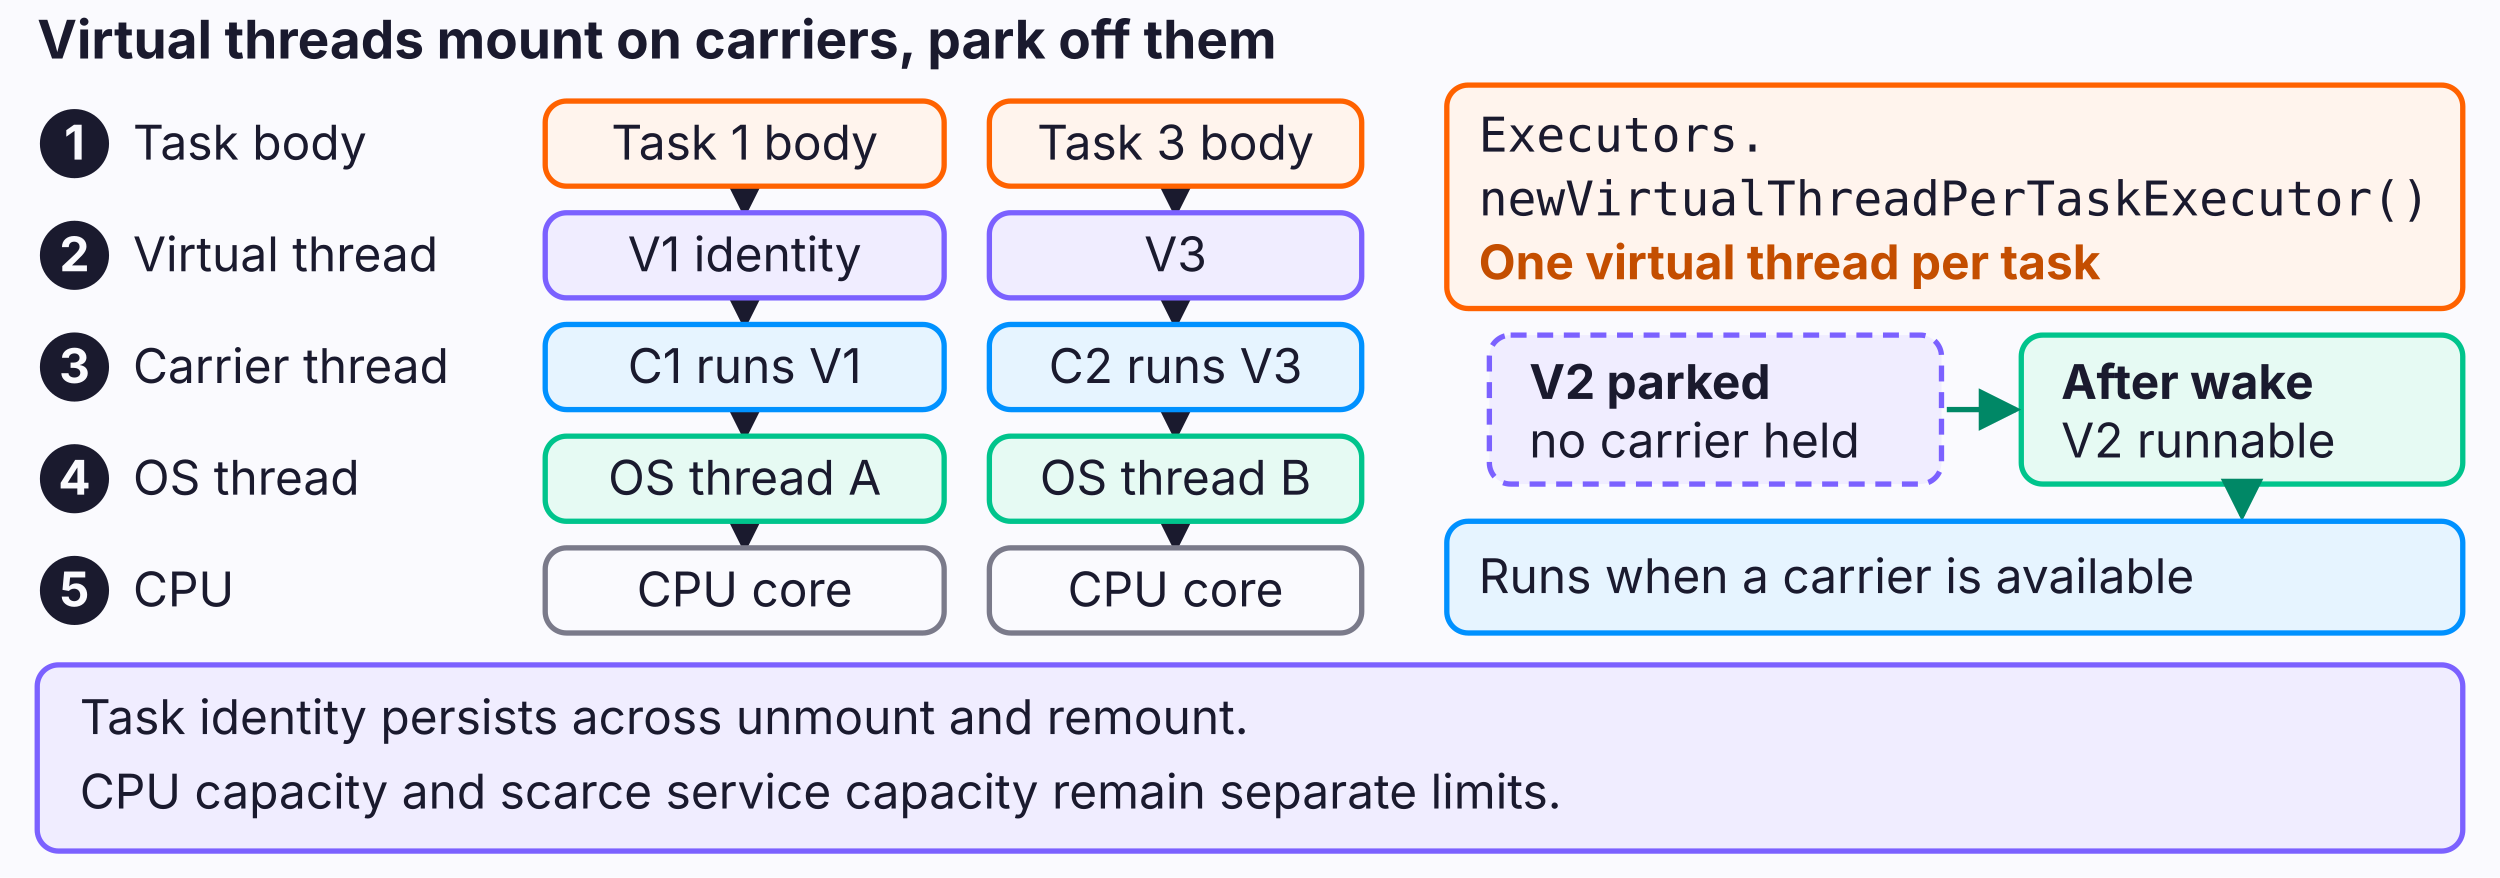
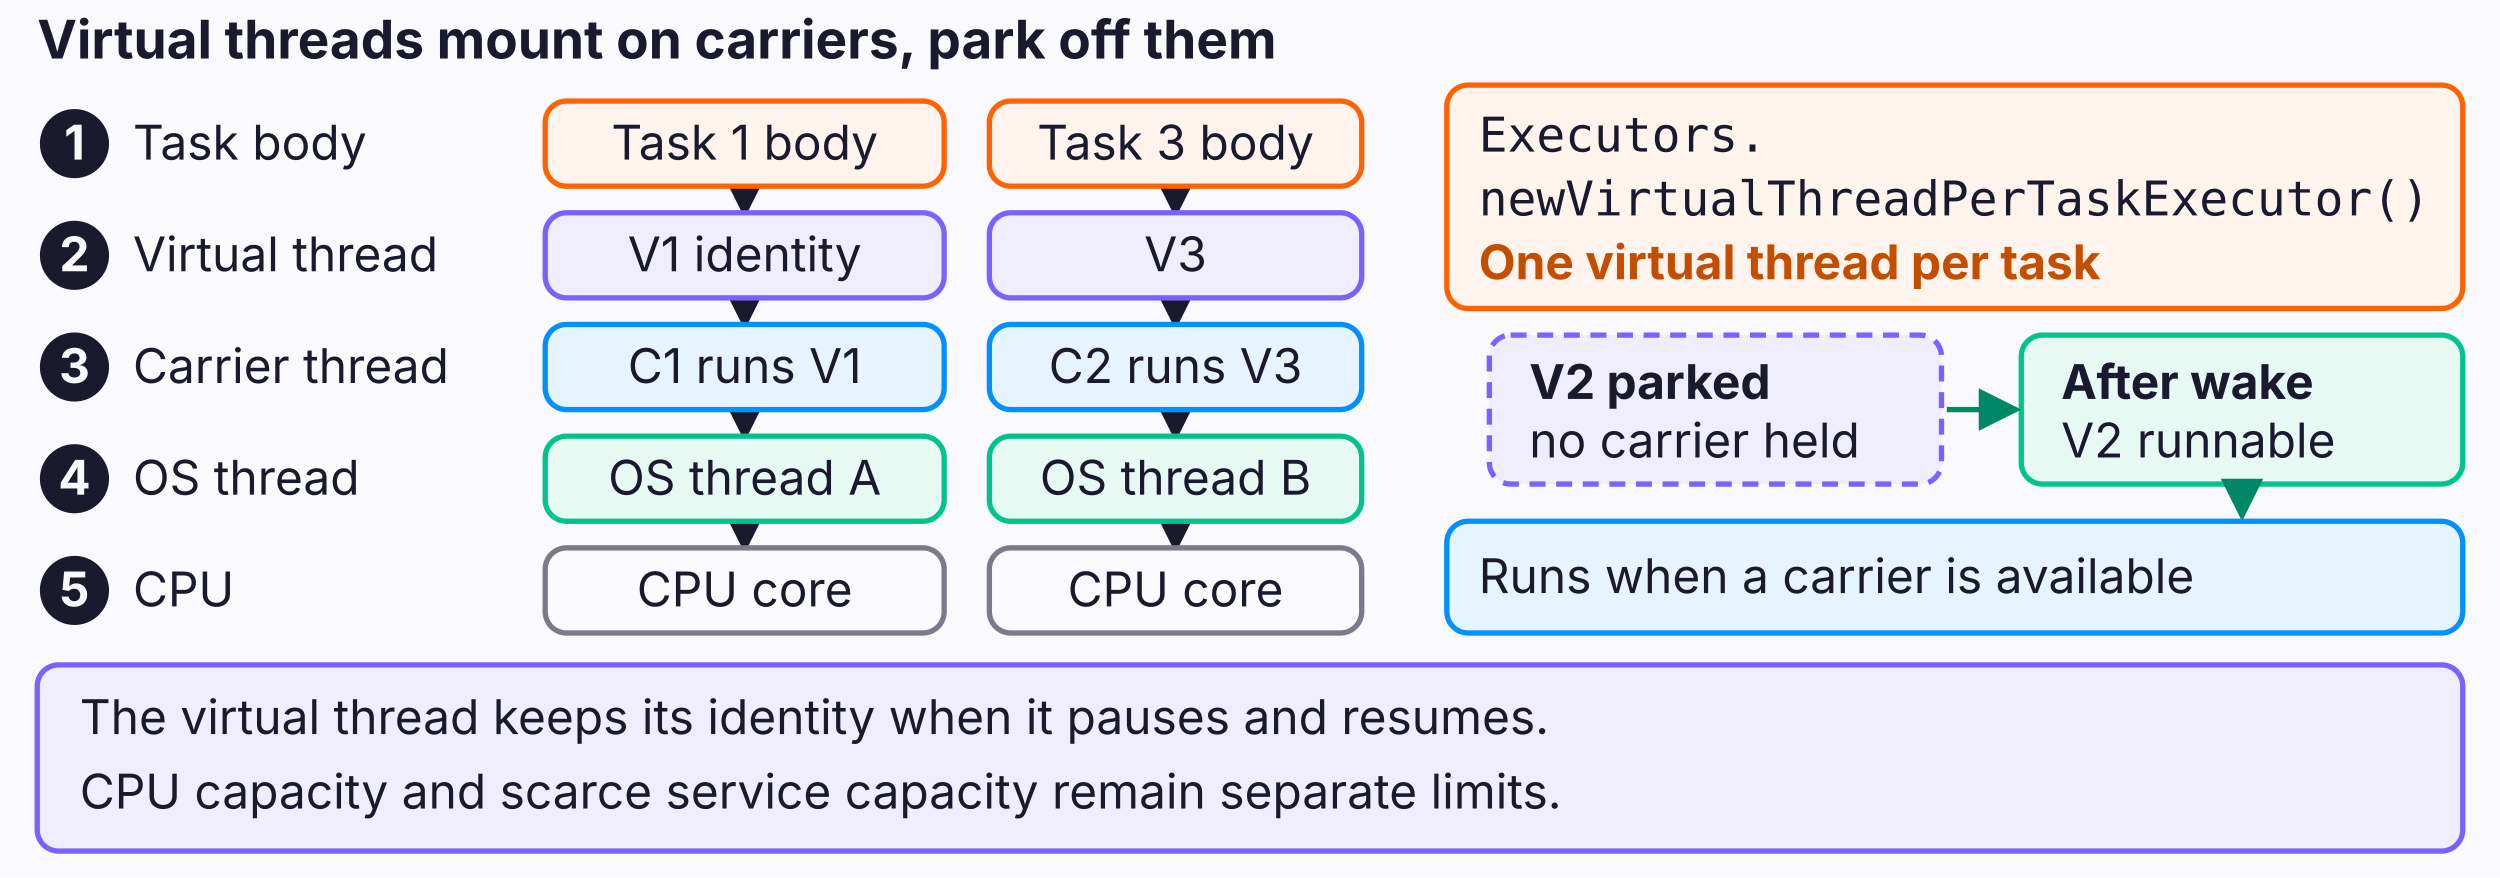
<svg xmlns="http://www.w3.org/2000/svg" viewBox="0 0 940 330" role="img" aria-label="Layered diagram: a task body runs in virtual thread V1 mounted on carrier C1, an OS thread and a CPU core, while parked V2 holds no carrier and the scheduler resumes it on an available carrier, with task identity persisting and CPU and service capacity remaining separate limits." font-family="Inter,sans-serif">
  <defs>
    <marker id="virtual-parts-ar-pjava02" markerWidth="8" markerHeight="8" refX="7" refY="4" orient="auto">
      <path d="M0,0L8,4L0,8Z" fill="#1A1A2E" />
    </marker>
    <marker id="virtual-parts-ag-pjava02" markerWidth="8" markerHeight="8" refX="7" refY="4" orient="auto">
      <path d="M0,0L8,4L0,8Z" fill="#008866" />
    </marker>
  </defs>
  <rect width="940" height="330" fill="#FAFAFE" />
  <text x="14" y="22" font-size="20" font-weight="700" fill="#1A1A2E">Virtual threads mount on carriers, park off them</text>
  <g font-size="18" fill="#1A1A2E">
    <g id="virtual-parts-labels-pjava02">
      <circle cx="28" cy="54" r="13" fill="#1A1A2E" />
      <circle cx="28" cy="96" r="13" fill="#1A1A2E" />
      <circle cx="28" cy="138" r="13" fill="#1A1A2E" />
      <circle cx="28" cy="180" r="13" fill="#1A1A2E" />
      <circle cx="28" cy="222" r="13" fill="#1A1A2E" />
      <g fill="#FAFAFE" font-weight="700" text-anchor="middle">
        <text x="28" y="60">1</text>
        <text x="28" y="102">2</text>
        <text x="28" y="144">3</text>
        <text x="28" y="186">4</text>
        <text x="28" y="228">5</text>
      </g>
      <text x="50" y="60">Task body</text>
      <text x="50" y="102">Virtual thread</text>
      <text x="50" y="144">Carrier thread</text>
      <text x="50" y="186">OS thread</text>
      <text x="50" y="228">CPU</text>
    </g>
    <g stroke="#1A1A2E" stroke-width="2" marker-end="url(#virtual-parts-ar-pjava02)">
      <path d="M280,70V80" />
      <path d="M280,112V122" />
      <path d="M280,154V164" />
      <path d="M280,196V206" />
      <path d="M442,70V80" />
      <path d="M442,112V122" />
      <path d="M442,154V164" />
      <path d="M442,196V206" />
    </g>
    <g stroke-width="2">
      <rect x="205" y="38" width="150" height="32" rx="8" fill="#FFF4ED" stroke="#FF6200" />
      <rect x="372" y="38" width="140" height="32" rx="8" fill="#FFF4ED" stroke="#FF6200" />
      <rect x="205" y="80" width="150" height="32" rx="8" fill="#F0EDFF" stroke="#7B61FF" />
      <rect x="372" y="80" width="140" height="32" rx="8" fill="#F0EDFF" stroke="#7B61FF" />
      <rect x="205" y="122" width="150" height="32" rx="8" fill="#E6F4FF" stroke="#0091FF" />
      <rect x="372" y="122" width="140" height="32" rx="8" fill="#E6F4FF" stroke="#0091FF" />
      <rect x="205" y="164" width="150" height="32" rx="8" fill="#E6FAF3" stroke="#00C48C" />
      <rect x="372" y="164" width="140" height="32" rx="8" fill="#E6FAF3" stroke="#00C48C" />
      <rect x="205" y="206" width="150" height="32" rx="8" fill="#FAFAFE" stroke="#7A7A8A" />
      <rect x="372" y="206" width="140" height="32" rx="8" fill="#FAFAFE" stroke="#7A7A8A" />
    </g>
    <g text-anchor="middle">
      <text x="280" y="60">Task 1 body</text>
      <text x="442" y="60">Task 3 body</text>
      <text x="280" y="102">V1 identity</text>
      <text x="442" y="102">V3</text>
      <text x="280" y="144">C1 runs V1</text>
      <text x="442" y="144">C2 runs V3</text>
      <text x="280" y="186">OS thread A</text>
      <text x="442" y="186">OS thread B</text>
      <text x="280" y="228">CPU core</text>
      <text x="442" y="228">CPU core</text>
    </g>
    <rect x="544" y="32" width="382" height="84" rx="8" fill="#FFF4ED" stroke="#FF6200" stroke-width="2" />
    <text x="556" y="57" font-family="monospace" font-size="18">Executors.</text>
    <text x="556" y="81" font-family="monospace" font-size="18">newVirtualThreadPerTaskExecutor()</text>
    <text x="556" y="105" fill="#C44E00" font-weight="700">One virtual thread per task</text>
    <rect x="560" y="126" width="170" height="56" rx="8" fill="#F0EDFF" stroke="#7B61FF" stroke-width="2" stroke-dasharray="6 4" />
    <text x="575" y="150" font-weight="700">V2 parked</text>
    <text x="575" y="172">no carrier held</text>
    <rect x="760" y="126" width="166" height="56" rx="8" fill="#E6FAF3" stroke="#00C48C" stroke-width="2" />
    <text x="775" y="150" font-weight="700">After wake</text>
    <text x="775" y="172">V2 runnable</text>
    <path d="M732,154H758" stroke="#008866" stroke-width="2" marker-end="url(#virtual-parts-ag-pjava02)" />
    <path d="M843,184V194" stroke="#008866" stroke-width="2" marker-end="url(#virtual-parts-ag-pjava02)" />
    <rect x="544" y="196" width="382" height="42" rx="8" fill="#E6F4FF" stroke="#0091FF" stroke-width="2" />
    <text x="556" y="223">Runs when a carrier is available</text>
    <rect x="14" y="250" width="912" height="70" rx="8" fill="#F0EDFF" stroke="#7B61FF" stroke-width="2" />
-     <text x="30" y="276">Task identity persists across unmount and remount.</text>
+     <text x="30" y="276">The virtual thread keeps its identity when it pauses and resumes.</text>
    <text x="30" y="304">CPU capacity and scarce service capacity remain separate limits.</text>
  </g>
</svg>
